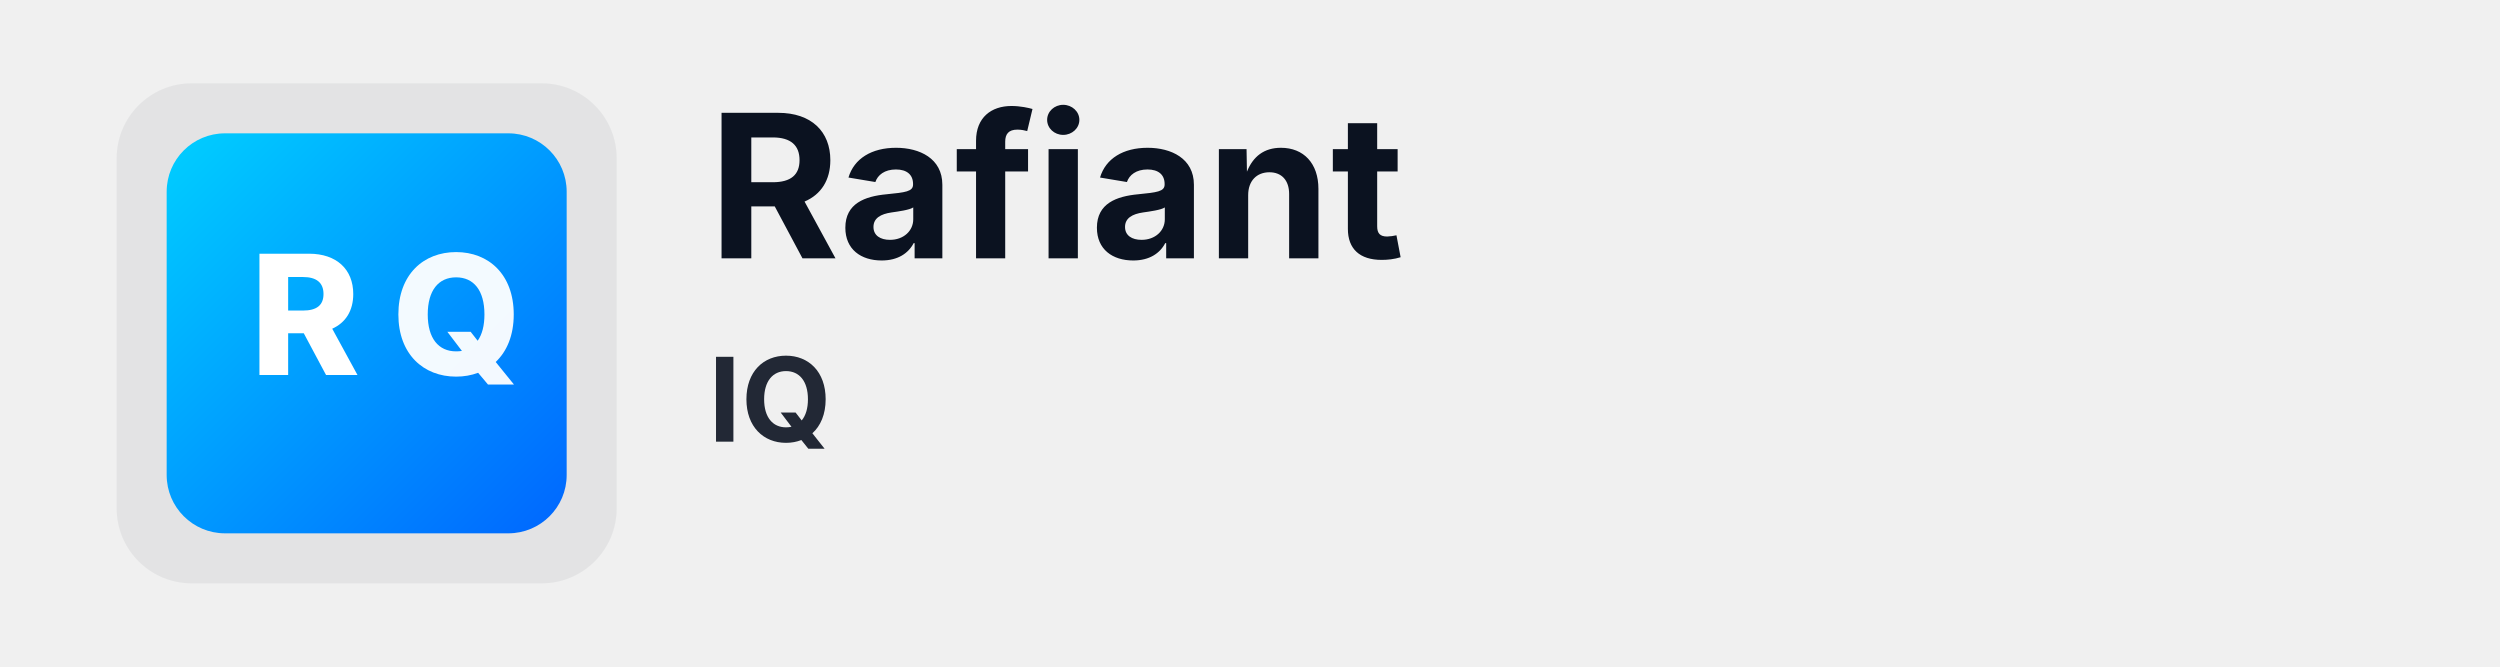
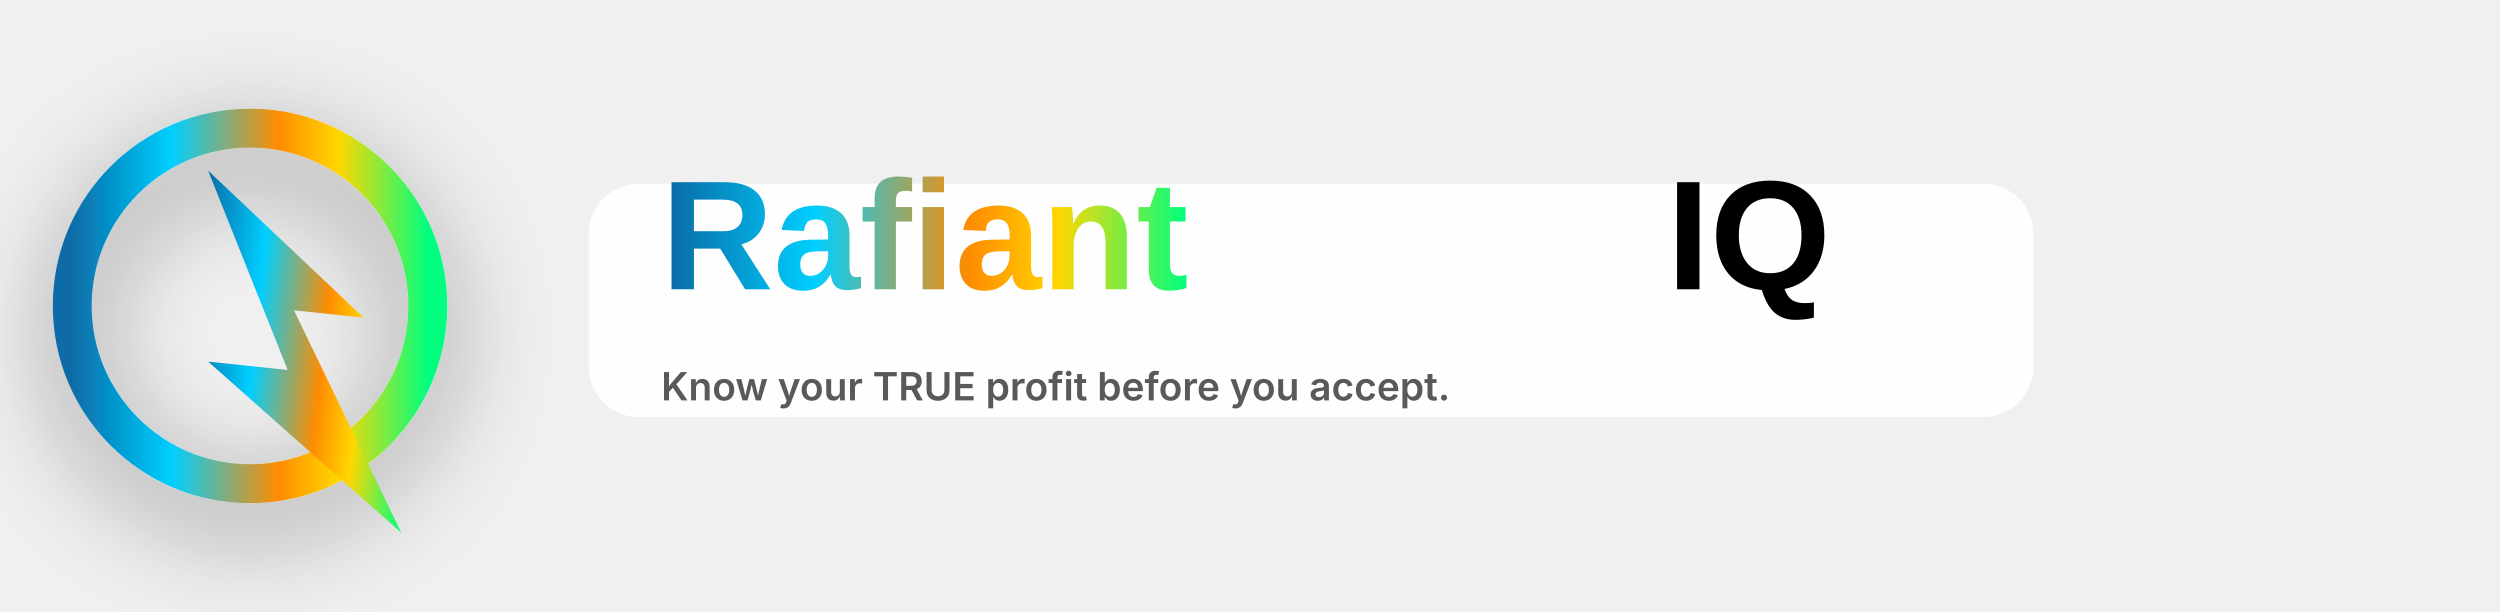
- <svg xmlns="http://www.w3.org/2000/svg" viewBox="0 0 600 160" width="600" height="160" role="img" aria-label="Rafiant IQ logo">
+ <svg xmlns="http://www.w3.org/2000/svg" viewBox="0 0 900 220" width="760" height="186" role="img" aria-label="Rafiant IQ logo">
  <defs>
-     <linearGradient id="g" x1="0" x2="1" y1="0" y2="1">
-       <stop offset="0" stop-color="#00CFFF" />
-       <stop offset="1" stop-color="#0066FF" />
+     <linearGradient id="mixGrad" x1="0" x2="1">
+       <stop offset="0" stop-color="#096CA7" />
+       <stop offset="0.28" stop-color="#00CFFF" />
+       <stop offset="0.58" stop-color="#FF8C00" />
+       <stop offset="0.75" stop-color="#FFD700" />
+       <stop offset="1" stop-color="#00FF7F" />
    </linearGradient>
-     <style>
-       .bg{fill:none}
-       .mark{fill:url(#g)}
-       .word{font-family:Inter,system-ui,-apple-system,"Segoe UI",Roboto,"Helvetica Neue",Arial;font-weight:700;fill:#0b1220}
-       .sub{font-family:Inter,system-ui,-apple-system,"Segoe UI",Roboto,"Helvetica Neue",Arial;font-weight:700;fill:#0b1220;opacity:0.9;font-size:28px}
-     </style>
+     <filter id="softShadow" x="-50%" y="-50%" width="200%" height="200%">
+       <feDropShadow dx="0" dy="10" stdDeviation="18" flood-color="#000" flood-opacity="0.45" />
+     </filter>
  </defs>
-   <rect width="600" height="160" class="bg" />
-   <g transform="translate(28,20)">
-     <rect x="0" y="0" width="120" height="120" rx="18" fill="#0b1220" opacity="0.06" />
-     <g transform="translate(12,12)">
-       <rect width="96" height="96" rx="14" class="mark" />
-       <g transform="translate(20,22)" fill="#fff" font-family="Inter, sans-serif" font-weight="800">
-         <text x="0" y="36" font-size="40">R</text>
-         <text x="34" y="36" font-size="40" opacity="0.95">Q</text>
-       </g>
-     </g>
+   <g transform="translate(90,110)">
+     <circle r="64" fill="none" stroke="url(#mixGrad)" stroke-width="14" stroke-linecap="round" filter="url(#softShadow)" />
+     <path d="M-12,-34 L22,-8 L8,-8 L34,34 L-8,4 L8,4 Z" fill="url(#mixGrad)" transform="scale(1.8) translate(0,8) rotate(6)" />
  </g>
-   <g transform="translate(170,62)">
-     <text class="word" x="0" y="0" font-size="48">Rafiant</text>
-     <text class="sub" x="0" y="44">IQ</text>
+   <g transform="translate(220,110)">
+     <rect x="-8" y="-44" width="520" height="84" rx="18" fill="rgba(255,255,255,0.95)" />
+     <text x="18" y="-6" font-family="Montserrat, Arial, sans-serif" font-weight="700" font-size="56" fill="url(#mixGrad)">Rafiant</text>
+     <text x="380" y="-6" font-family="Montserrat, Arial, sans-serif" font-weight="800" font-size="56" fill="#000">IQ</text>
+     <text x="18" y="34" font-family="Inter, Arial, sans-serif" font-weight="600" font-size="14" fill="rgba(0,0,0,0.65)">Know your TRUE profit before you accept.</text>
  </g>
</svg>
